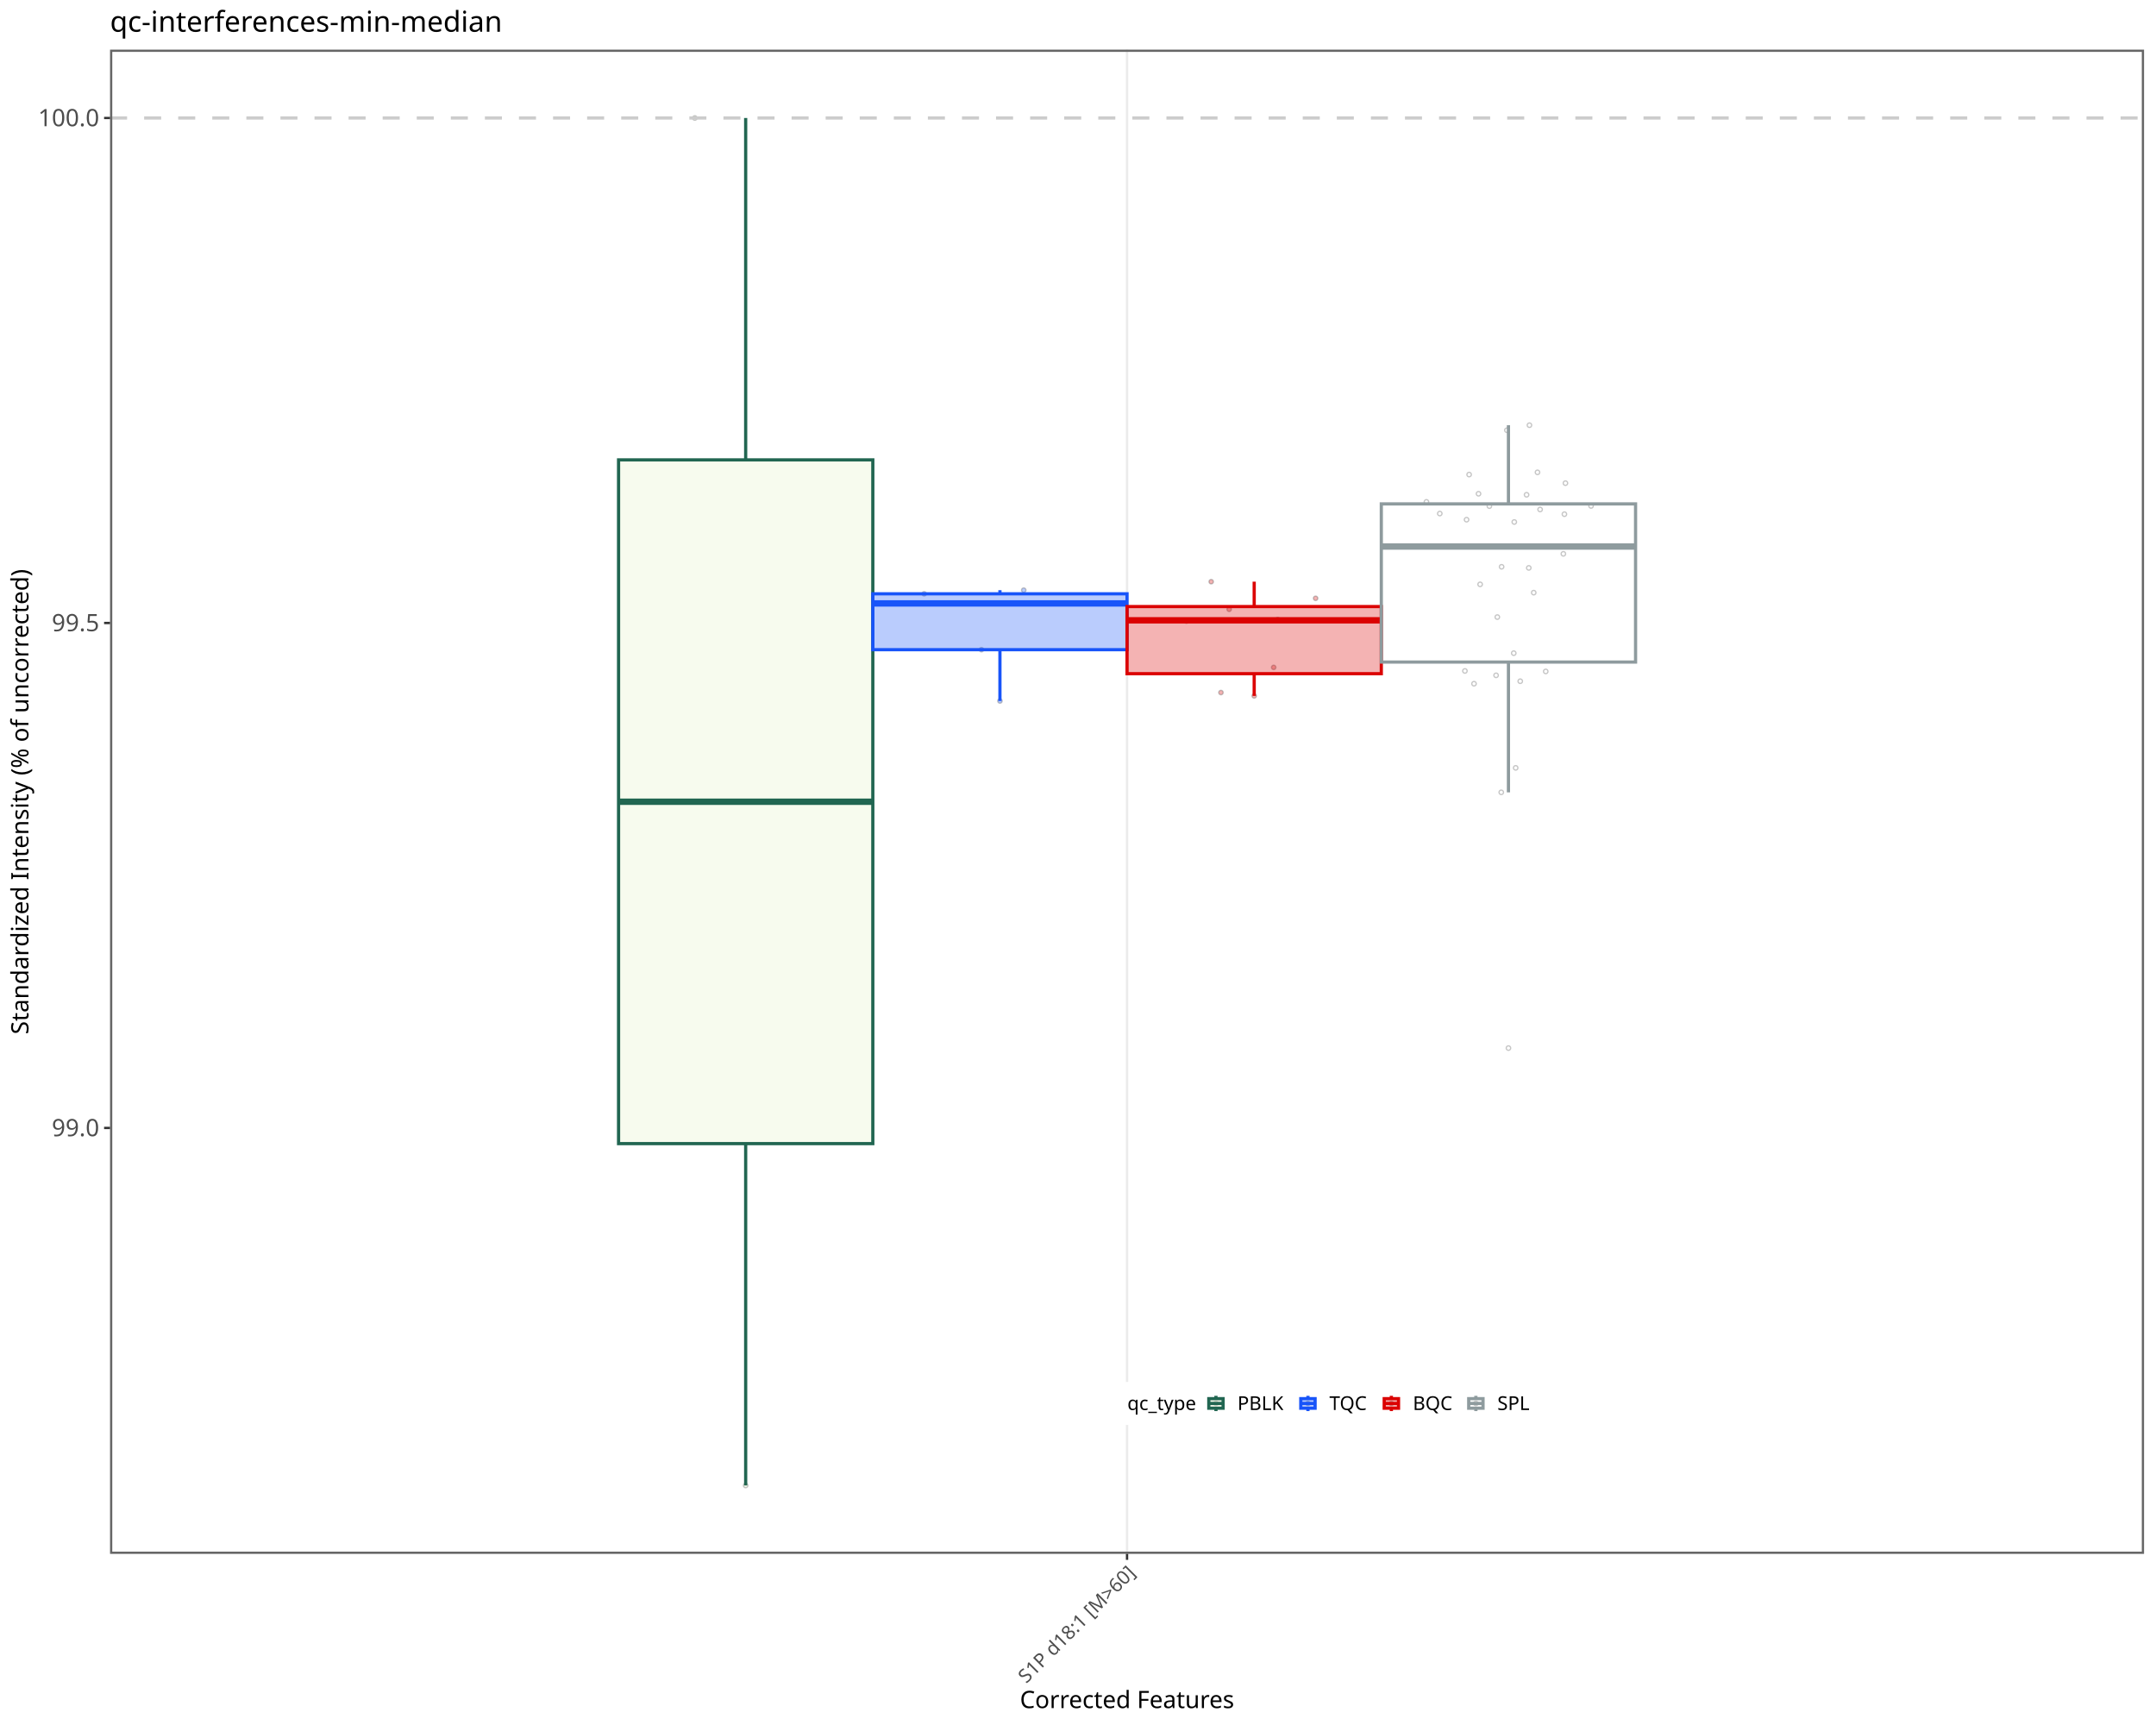
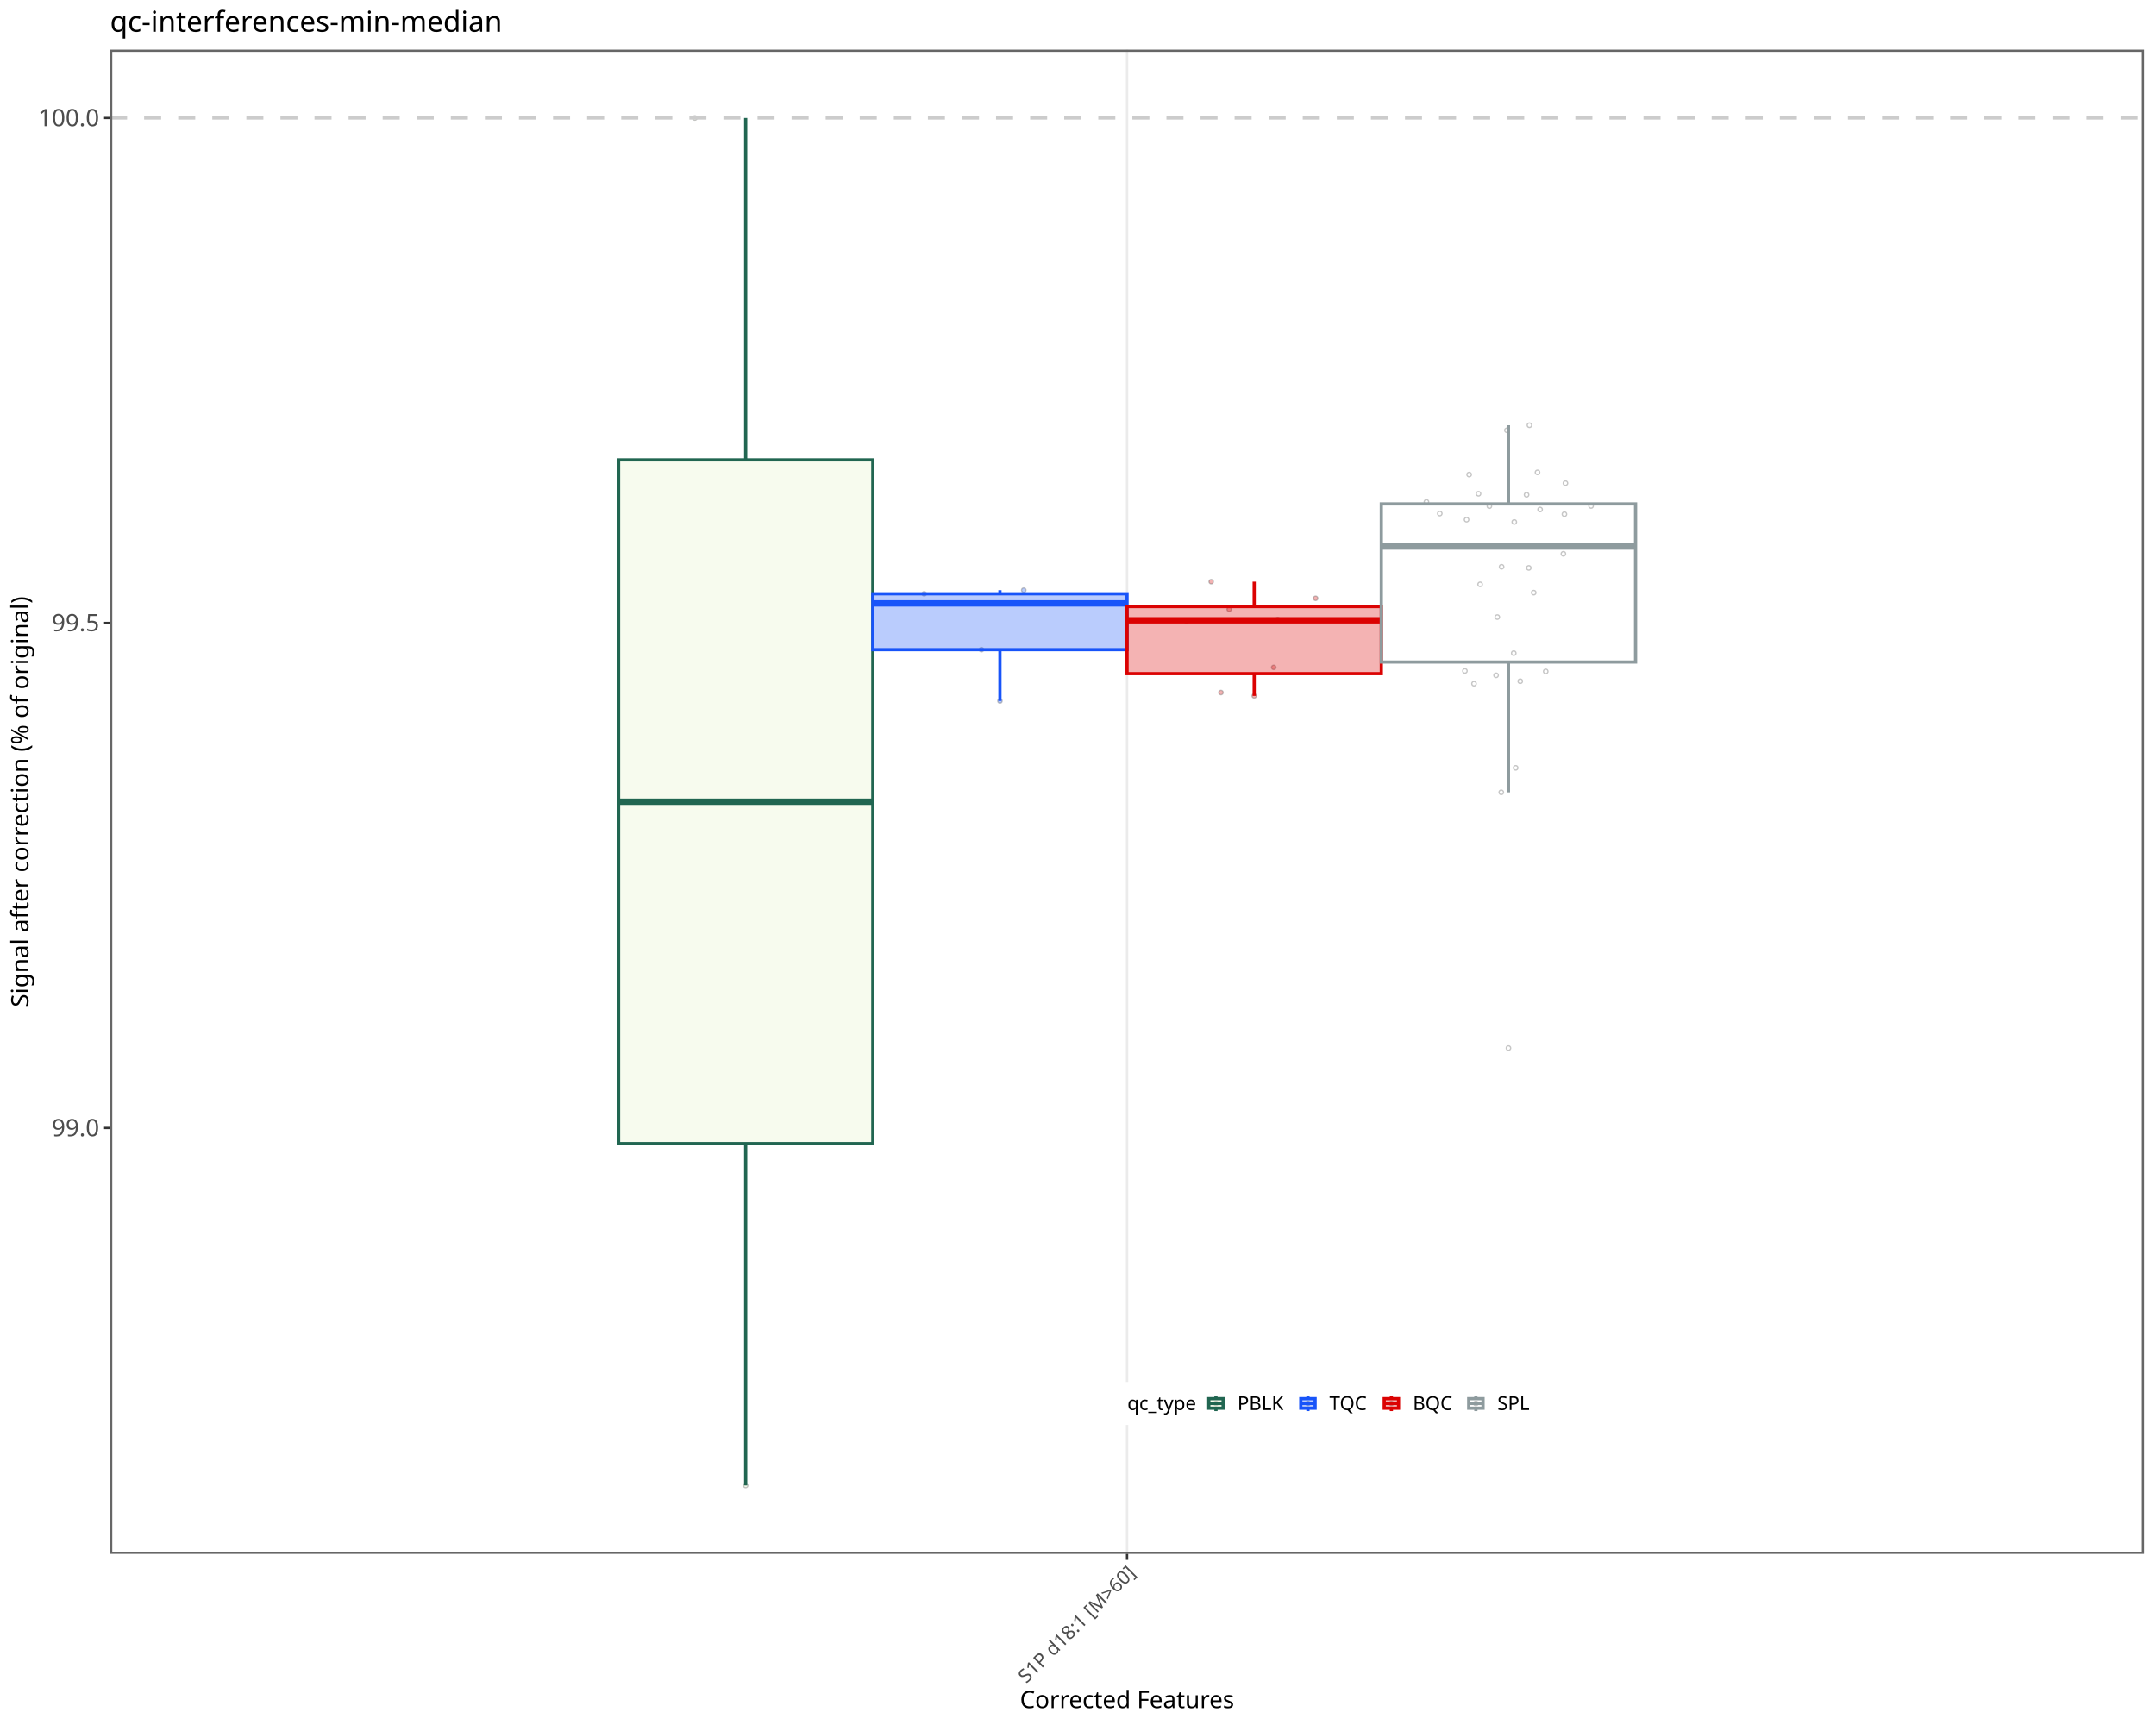
<svg xmlns="http://www.w3.org/2000/svg" class="svglite" data-engine-version="2.0" width="720.00pt" height="576.00pt" viewBox="0 0 720.00 576.00">
  <defs>
    <style type="text/css">
    .svglite line, .svglite polyline, .svglite polygon, .svglite path, .svglite rect, .svglite circle {
      fill: none;
      stroke: #000000;
      stroke-linecap: round;
      stroke-linejoin: round;
      stroke-miterlimit: 10.00;
    }
  </style>
  </defs>
  <rect width="100%" height="100%" style="stroke: none; fill: #FFFFFF;" />
  <defs>
    <clipPath id="cpMC4wMHw3MjAuMDB8MC4wMHw1NzYuMDA=">
      <rect x="0.00" y="0.00" width="720.00" height="576.00" />
    </clipPath>
  </defs>
  <g clip-path="url(#cpMC4wMHw3MjAuMDB8MC4wMHw1NzYuMDA=)">
    <rect x="0.00" y="0.00" width="720.00" height="576.00" style="stroke-width: 0.78; stroke: #FFFFFF; fill: #FFFFFF;" />
  </g>
  <defs>
    <clipPath id="cpMzYuNzV8NzE2LjAxfDE2LjU3fDUxOC44Ng==">
      <rect x="36.75" y="16.57" width="679.26" height="502.29" />
    </clipPath>
  </defs>
  <g clip-path="url(#cpMzYuNzV8NzE2LjAxfDE2LjU3fDUxOC44Ng==)">
    <rect x="36.75" y="16.57" width="679.26" height="502.29" style="stroke-width: 0.78; stroke: none; fill: #FFFFFF;" />
    <polyline points="376.38,518.86 376.38,16.57 " style="stroke-width: 0.78; stroke: #EBEBEB; stroke-linecap: butt;" />
    <circle cx="249.02" cy="496.02" r="0.75" style="stroke-width: 0.43; stroke: #404040; stroke-opacity: 0.30; fill: #E4F2C4; fill-opacity: 0.30;" />
    <circle cx="232.04" cy="39.40" r="0.75" style="stroke-width: 0.43; stroke: #404040; stroke-opacity: 0.30; fill: #E4F2C4; fill-opacity: 0.30;" />
    <circle cx="327.76" cy="216.94" r="0.75" style="stroke-width: 0.43; stroke: #404040; stroke-opacity: 0.30; fill: #1854F9; fill-opacity: 0.30;" />
    <circle cx="308.63" cy="198.28" r="0.75" style="stroke-width: 0.43; stroke: #404040; stroke-opacity: 0.30; fill: #1854F9; fill-opacity: 0.30;" />
    <circle cx="348.70" cy="201.49" r="0.75" style="stroke-width: 0.43; stroke: #404040; stroke-opacity: 0.30; fill: #1854F9; fill-opacity: 0.30;" />
    <circle cx="341.88" cy="197.06" r="0.75" style="stroke-width: 0.43; stroke: #404040; stroke-opacity: 0.30; fill: #1854F9; fill-opacity: 0.30;" />
    <circle cx="333.93" cy="234.07" r="0.75" style="stroke-width: 0.43; stroke: #404040; stroke-opacity: 0.30; fill: #1854F9; fill-opacity: 0.30;" />
    <circle cx="396.22" cy="207.39" r="0.75" style="stroke-width: 0.43; stroke: #404040; stroke-opacity: 0.30; fill: #DB0202; fill-opacity: 0.30;" />
    <circle cx="410.48" cy="203.45" r="0.75" style="stroke-width: 0.43; stroke: #404040; stroke-opacity: 0.30; fill: #DB0202; fill-opacity: 0.30;" />
    <circle cx="439.35" cy="199.78" r="0.75" style="stroke-width: 0.43; stroke: #404040; stroke-opacity: 0.30; fill: #DB0202; fill-opacity: 0.30;" />
    <circle cx="425.35" cy="222.85" r="0.75" style="stroke-width: 0.43; stroke: #404040; stroke-opacity: 0.30; fill: #DB0202; fill-opacity: 0.30;" />
    <circle cx="404.48" cy="194.23" r="0.75" style="stroke-width: 0.43; stroke: #404040; stroke-opacity: 0.30; fill: #DB0202; fill-opacity: 0.30;" />
    <circle cx="426.69" cy="206.88" r="0.75" style="stroke-width: 0.43; stroke: #404040; stroke-opacity: 0.30; fill: #DB0202; fill-opacity: 0.30;" />
    <circle cx="407.74" cy="231.25" r="0.75" style="stroke-width: 0.43; stroke: #404040; stroke-opacity: 0.30; fill: #DB0202; fill-opacity: 0.30;" />
    <circle cx="418.84" cy="232.38" r="0.75" style="stroke-width: 0.43; stroke: #404040; stroke-opacity: 0.30; fill: #DB0202; fill-opacity: 0.30;" />
    <circle cx="516.20" cy="224.20" r="0.75" style="stroke-width: 0.43; stroke: #404040; stroke-opacity: 0.30;" />
    <circle cx="522.44" cy="171.69" r="0.75" style="stroke-width: 0.43; stroke: #404040; stroke-opacity: 0.30;" />
    <circle cx="489.21" cy="224.04" r="0.75" style="stroke-width: 0.43; stroke: #404040; stroke-opacity: 0.30;" />
    <circle cx="501.35" cy="264.57" r="0.75" style="stroke-width: 0.43; stroke: #404040; stroke-opacity: 0.30;" />
    <circle cx="510.76" cy="141.98" r="0.75" style="stroke-width: 0.43; stroke: #404040; stroke-opacity: 0.30;" />
    <circle cx="503.23" cy="143.66" r="0.75" style="stroke-width: 0.43; stroke: #404040; stroke-opacity: 0.30;" />
    <circle cx="505.52" cy="218.10" r="0.75" style="stroke-width: 0.43; stroke: #404040; stroke-opacity: 0.30;" />
    <circle cx="494.29" cy="195.12" r="0.75" style="stroke-width: 0.43; stroke: #404040; stroke-opacity: 0.30;" />
    <circle cx="509.80" cy="165.21" r="0.75" style="stroke-width: 0.43; stroke: #404040; stroke-opacity: 0.30;" />
    <circle cx="476.36" cy="167.58" r="0.75" style="stroke-width: 0.43; stroke: #404040; stroke-opacity: 0.30;" />
    <circle cx="503.75" cy="349.97" r="0.75" style="stroke-width: 0.43; stroke: #404040; stroke-opacity: 0.30;" />
    <circle cx="505.70" cy="174.30" r="0.75" style="stroke-width: 0.43; stroke: #404040; stroke-opacity: 0.30;" />
    <circle cx="493.75" cy="164.87" r="0.75" style="stroke-width: 0.43; stroke: #404040; stroke-opacity: 0.30;" />
    <circle cx="500.03" cy="206.05" r="0.75" style="stroke-width: 0.43; stroke: #404040; stroke-opacity: 0.30;" />
    <circle cx="492.25" cy="228.30" r="0.75" style="stroke-width: 0.43; stroke: #404040; stroke-opacity: 0.30;" />
    <circle cx="512.19" cy="197.89" r="0.75" style="stroke-width: 0.43; stroke: #404040; stroke-opacity: 0.30;" />
    <circle cx="507.69" cy="227.47" r="0.75" style="stroke-width: 0.43; stroke: #404040; stroke-opacity: 0.30;" />
    <circle cx="490.62" cy="158.46" r="0.75" style="stroke-width: 0.43; stroke: #404040; stroke-opacity: 0.30;" />
    <circle cx="531.34" cy="168.94" r="0.75" style="stroke-width: 0.43; stroke: #404040; stroke-opacity: 0.30;" />
    <circle cx="482.28" cy="182.49" r="0.75" style="stroke-width: 0.43; stroke: #404040; stroke-opacity: 0.30;" />
    <circle cx="501.46" cy="189.26" r="0.75" style="stroke-width: 0.43; stroke: #404040; stroke-opacity: 0.30;" />
    <circle cx="489.76" cy="173.53" r="0.75" style="stroke-width: 0.43; stroke: #404040; stroke-opacity: 0.30;" />
    <circle cx="522.09" cy="184.93" r="0.75" style="stroke-width: 0.43; stroke: #404040; stroke-opacity: 0.30;" />
    <circle cx="522.78" cy="161.33" r="0.75" style="stroke-width: 0.43; stroke: #404040; stroke-opacity: 0.30;" />
    <circle cx="506.16" cy="256.40" r="0.75" style="stroke-width: 0.43; stroke: #404040; stroke-opacity: 0.30;" />
    <circle cx="514.32" cy="170.13" r="0.75" style="stroke-width: 0.43; stroke: #404040; stroke-opacity: 0.30;" />
    <circle cx="510.54" cy="189.63" r="0.75" style="stroke-width: 0.43; stroke: #404040; stroke-opacity: 0.30;" />
    <circle cx="499.62" cy="225.50" r="0.75" style="stroke-width: 0.43; stroke: #404040; stroke-opacity: 0.30;" />
    <circle cx="497.38" cy="169.00" r="0.75" style="stroke-width: 0.43; stroke: #404040; stroke-opacity: 0.30;" />
    <circle cx="513.45" cy="157.72" r="0.75" style="stroke-width: 0.43; stroke: #404040; stroke-opacity: 0.30;" />
    <circle cx="480.82" cy="171.48" r="0.75" style="stroke-width: 0.43; stroke: #404040; stroke-opacity: 0.30;" />
    <line x1="249.02" y1="153.56" x2="249.02" y2="39.40" style="stroke-width: 1.07; stroke: #216651; stroke-linecap: butt;" />
    <line x1="249.02" y1="381.87" x2="249.02" y2="496.02" style="stroke-width: 1.07; stroke: #216651; stroke-linecap: butt;" />
    <polygon points="206.57,153.56 206.57,381.87 291.48,381.87 291.48,153.56 206.57,153.56 " style="stroke-width: 1.07; stroke: #216651; stroke-linecap: butt; stroke-linejoin: miter; fill: #E4F2C4; fill-opacity: 0.30;" />
    <line x1="206.57" y1="267.71" x2="291.48" y2="267.71" style="stroke-width: 2.13; stroke: #216651; stroke-linecap: butt; stroke-linejoin: miter;" />
    <line x1="333.93" y1="198.28" x2="333.93" y2="197.06" style="stroke-width: 1.07; stroke: #1854F9; stroke-linecap: butt;" />
    <line x1="333.93" y1="216.94" x2="333.93" y2="234.07" style="stroke-width: 1.07; stroke: #1854F9; stroke-linecap: butt;" />
    <polygon points="291.48,198.28 291.48,216.94 376.38,216.94 376.38,198.28 291.48,198.28 " style="stroke-width: 1.07; stroke: #1854F9; stroke-linecap: butt; stroke-linejoin: miter; fill: #1854F9; fill-opacity: 0.30;" />
    <line x1="291.48" y1="201.49" x2="376.38" y2="201.49" style="stroke-width: 2.13; stroke: #1854F9; stroke-linecap: butt; stroke-linejoin: miter;" />
    <line x1="418.84" y1="202.54" x2="418.84" y2="194.23" style="stroke-width: 1.07; stroke: #DB0202; stroke-linecap: butt;" />
    <line x1="418.84" y1="224.95" x2="418.84" y2="232.38" style="stroke-width: 1.07; stroke: #DB0202; stroke-linecap: butt;" />
    <polygon points="376.38,202.54 376.38,224.95 461.29,224.95 461.29,202.54 376.38,202.54 " style="stroke-width: 1.07; stroke: #DB0202; stroke-linecap: butt; stroke-linejoin: miter; fill: #DB0202; fill-opacity: 0.30;" />
    <line x1="376.38" y1="207.13" x2="461.29" y2="207.13" style="stroke-width: 2.13; stroke: #DB0202; stroke-linecap: butt; stroke-linejoin: miter;" />
    <line x1="503.75" y1="168.26" x2="503.75" y2="141.98" style="stroke-width: 1.07; stroke: #8E9B9E; stroke-linecap: butt;" />
    <line x1="503.75" y1="221.07" x2="503.75" y2="264.57" style="stroke-width: 1.07; stroke: #8E9B9E; stroke-linecap: butt;" />
    <polygon points="461.29,168.26 461.29,221.07 546.20,221.07 546.20,168.26 461.29,168.26 " style="stroke-width: 1.07; stroke: #8E9B9E; stroke-linecap: butt; stroke-linejoin: miter; fill: none;" />
    <line x1="461.29" y1="182.49" x2="546.20" y2="182.49" style="stroke-width: 2.13; stroke: #8E9B9E; stroke-linecap: butt; stroke-linejoin: miter;" />
    <line x1="36.75" y1="39.40" x2="716.01" y2="39.40" style="stroke-width: 1.07; stroke: #CCCCCC; stroke-dasharray: 5.69,5.69; stroke-linecap: butt;" />
    <rect x="36.75" y="16.57" width="679.26" height="502.29" style="stroke-width: 1.49; stroke: #666666;" />
  </g>
  <g clip-path="url(#cpMC4wMHw3MjAuMDB8MC4wMHw1NzYuMDA=)">
    <text x="33.16" y="379.39" text-anchor="end" style="font-size: 8.00px; fill: #4D4D4D; font-family: sans;" textLength="15.57px" lengthAdjust="spacingAndGlyphs">99.0</text>
    <text x="33.16" y="210.77" text-anchor="end" style="font-size: 8.00px; fill: #4D4D4D; font-family: sans;" textLength="15.57px" lengthAdjust="spacingAndGlyphs">99.5</text>
    <text x="33.16" y="42.15" text-anchor="end" style="font-size: 8.00px; fill: #4D4D4D; font-family: sans;" textLength="20.02px" lengthAdjust="spacingAndGlyphs">100.0</text>
    <polyline points="34.76,376.64 36.75,376.64 " style="stroke-width: 0.78; stroke: #333333; stroke-linecap: butt;" />
    <polyline points="34.76,208.02 36.75,208.02 " style="stroke-width: 0.78; stroke: #333333; stroke-linecap: butt;" />
    <polyline points="34.76,39.40 36.75,39.40 " style="stroke-width: 0.78; stroke: #333333; stroke-linecap: butt;" />
    <polyline points="376.38,520.85 376.38,518.86 " style="stroke-width: 0.78; stroke: #333333; stroke-linecap: butt;" />
    <text transform="translate(379.50,525.56) rotate(-45)" text-anchor="end" style="font-size: 6.40px; fill: #4D4D4D; font-family: sans;" textLength="51.42px" lengthAdjust="spacingAndGlyphs">S1P d18:1 [M&gt;60]</text>
    <text x="376.38" y="570.35" text-anchor="middle" style="font-size: 8.00px; font-family: sans;" textLength="68.93px" lengthAdjust="spacingAndGlyphs">Corrected Features</text>
-     <text transform="translate(9.49,267.71) rotate(-90)" text-anchor="middle" style="font-size: 8.00px; font-family: sans;" textLength="147.21px" lengthAdjust="spacingAndGlyphs">Standardized Intensity (% of uncorrected)</text>
+     <text transform="translate(9.49,267.71) rotate(-90)" text-anchor="middle" style="font-size: 8.00px; font-family: sans;" textLength="129.39px" lengthAdjust="spacingAndGlyphs">Signal after correction (% of original)</text>
    <rect x="372.49" y="461.45" width="143.63" height="14.35" style="stroke-width: 0.78; stroke: none; fill: #FFFFFF;" />
    <text x="376.48" y="470.83" style="font-size: 6.40px; font-family: sans;" textLength="22.42px" lengthAdjust="spacingAndGlyphs">qc_type</text>
    <rect x="402.88" y="465.44" width="6.38" height="6.38" style="stroke-width: 0.78; stroke: none; fill: #FFFFFF;" />
    <circle cx="406.07" cy="468.63" r="0.75" style="stroke-width: 0.43; stroke: #404040; stroke-opacity: 0.30; fill: #E4F2C4; fill-opacity: 0.30;" />
    <polyline points="406.07,471.18 406.07,470.22 " style="stroke-width: 1.07; stroke: #216651; stroke-linecap: butt; stroke-linejoin: miter;" />
    <polyline points="406.07,467.03 406.07,466.08 " style="stroke-width: 1.07; stroke: #216651; stroke-linecap: butt; stroke-linejoin: miter;" />
    <rect x="403.68" y="467.03" width="4.78" height="3.19" style="stroke-width: 1.07; stroke: #216651; stroke-linecap: butt; stroke-linejoin: miter; fill: #E4F2C4; fill-opacity: 0.30;" />
    <polyline points="403.68,468.63 408.46,468.63 " style="stroke-width: 1.07; stroke: #216651; stroke-linecap: butt; stroke-linejoin: miter;" />
    <polyline points="406.07,471.18 406.07,471.18 " style="stroke-width: 1.07; stroke: #216651; stroke-linecap: butt; stroke-linejoin: miter;" />
    <polyline points="406.07,466.08 406.07,466.08 " style="stroke-width: 1.07; stroke: #216651; stroke-linecap: butt; stroke-linejoin: miter;" />
    <rect x="433.60" y="465.44" width="6.38" height="6.38" style="stroke-width: 0.78; stroke: none; fill: #FFFFFF;" />
    <circle cx="436.79" cy="468.63" r="0.75" style="stroke-width: 0.43; stroke: #404040; stroke-opacity: 0.30; fill: #1854F9; fill-opacity: 0.30;" />
    <polyline points="436.79,471.18 436.79,470.22 " style="stroke-width: 1.07; stroke: #1854F9; stroke-linecap: butt; stroke-linejoin: miter;" />
    <polyline points="436.79,467.03 436.79,466.08 " style="stroke-width: 1.07; stroke: #1854F9; stroke-linecap: butt; stroke-linejoin: miter;" />
    <rect x="434.40" y="467.03" width="4.78" height="3.19" style="stroke-width: 1.07; stroke: #1854F9; stroke-linecap: butt; stroke-linejoin: miter; fill: #1854F9; fill-opacity: 0.30;" />
    <polyline points="434.40,468.63 439.18,468.63 " style="stroke-width: 1.07; stroke: #1854F9; stroke-linecap: butt; stroke-linejoin: miter;" />
    <polyline points="436.79,471.18 436.79,471.18 " style="stroke-width: 1.07; stroke: #1854F9; stroke-linecap: butt; stroke-linejoin: miter;" />
    <polyline points="436.79,466.08 436.79,466.08 " style="stroke-width: 1.07; stroke: #1854F9; stroke-linecap: butt; stroke-linejoin: miter;" />
    <rect x="461.46" y="465.44" width="6.38" height="6.38" style="stroke-width: 0.78; stroke: none; fill: #FFFFFF;" />
    <circle cx="464.65" cy="468.63" r="0.75" style="stroke-width: 0.43; stroke: #404040; stroke-opacity: 0.30; fill: #DB0202; fill-opacity: 0.30;" />
    <polyline points="464.65,471.18 464.65,470.22 " style="stroke-width: 1.07; stroke: #DB0202; stroke-linecap: butt; stroke-linejoin: miter;" />
    <polyline points="464.65,467.03 464.65,466.08 " style="stroke-width: 1.07; stroke: #DB0202; stroke-linecap: butt; stroke-linejoin: miter;" />
    <rect x="462.26" y="467.03" width="4.78" height="3.19" style="stroke-width: 1.07; stroke: #DB0202; stroke-linecap: butt; stroke-linejoin: miter; fill: #DB0202; fill-opacity: 0.30;" />
    <polyline points="462.26,468.63 467.04,468.63 " style="stroke-width: 1.07; stroke: #DB0202; stroke-linecap: butt; stroke-linejoin: miter;" />
    <polyline points="464.65,471.18 464.65,471.18 " style="stroke-width: 1.07; stroke: #DB0202; stroke-linecap: butt; stroke-linejoin: miter;" />
    <polyline points="464.65,466.08 464.65,466.08 " style="stroke-width: 1.07; stroke: #DB0202; stroke-linecap: butt; stroke-linejoin: miter;" />
    <rect x="489.68" y="465.44" width="6.38" height="6.38" style="stroke-width: 0.78; stroke: none; fill: #FFFFFF;" />
    <circle cx="492.87" cy="468.63" r="0.75" style="stroke-width: 0.43; stroke: #404040; stroke-opacity: 0.30;" />
    <polyline points="492.87,471.18 492.87,470.22 " style="stroke-width: 1.07; stroke: #8E9B9E; stroke-linecap: butt; stroke-linejoin: miter;" />
    <polyline points="492.87,467.03 492.87,466.08 " style="stroke-width: 1.07; stroke: #8E9B9E; stroke-linecap: butt; stroke-linejoin: miter;" />
    <rect x="490.48" y="467.03" width="4.78" height="3.19" style="stroke-width: 1.07; stroke: #8E9B9E; stroke-linecap: butt; stroke-linejoin: miter;" />
    <polyline points="490.48,468.63 495.26,468.63 " style="stroke-width: 1.07; stroke: #8E9B9E; stroke-linecap: butt; stroke-linejoin: miter;" />
    <polyline points="492.87,471.18 492.87,471.18 " style="stroke-width: 1.07; stroke: #8E9B9E; stroke-linecap: butt; stroke-linejoin: miter;" />
    <polyline points="492.87,466.08 492.87,466.08 " style="stroke-width: 1.07; stroke: #8E9B9E; stroke-linecap: butt; stroke-linejoin: miter;" />
    <text x="413.25" y="470.83" style="font-size: 6.40px; font-family: sans;" textLength="16.37px" lengthAdjust="spacingAndGlyphs">PBLK</text>
    <text x="443.96" y="470.83" style="font-size: 6.40px; font-family: sans;" textLength="13.51px" lengthAdjust="spacingAndGlyphs">TQC</text>
    <text x="471.82" y="470.83" style="font-size: 6.40px; font-family: sans;" textLength="13.87px" lengthAdjust="spacingAndGlyphs">BQC</text>
    <text x="500.04" y="470.83" style="font-size: 6.40px; font-family: sans;" textLength="12.10px" lengthAdjust="spacingAndGlyphs">SPL</text>
    <text x="36.75" y="10.59" style="font-size: 9.60px; font-family: sans;" textLength="122.20px" lengthAdjust="spacingAndGlyphs">qc-interferences-min-median</text>
  </g>
</svg>
